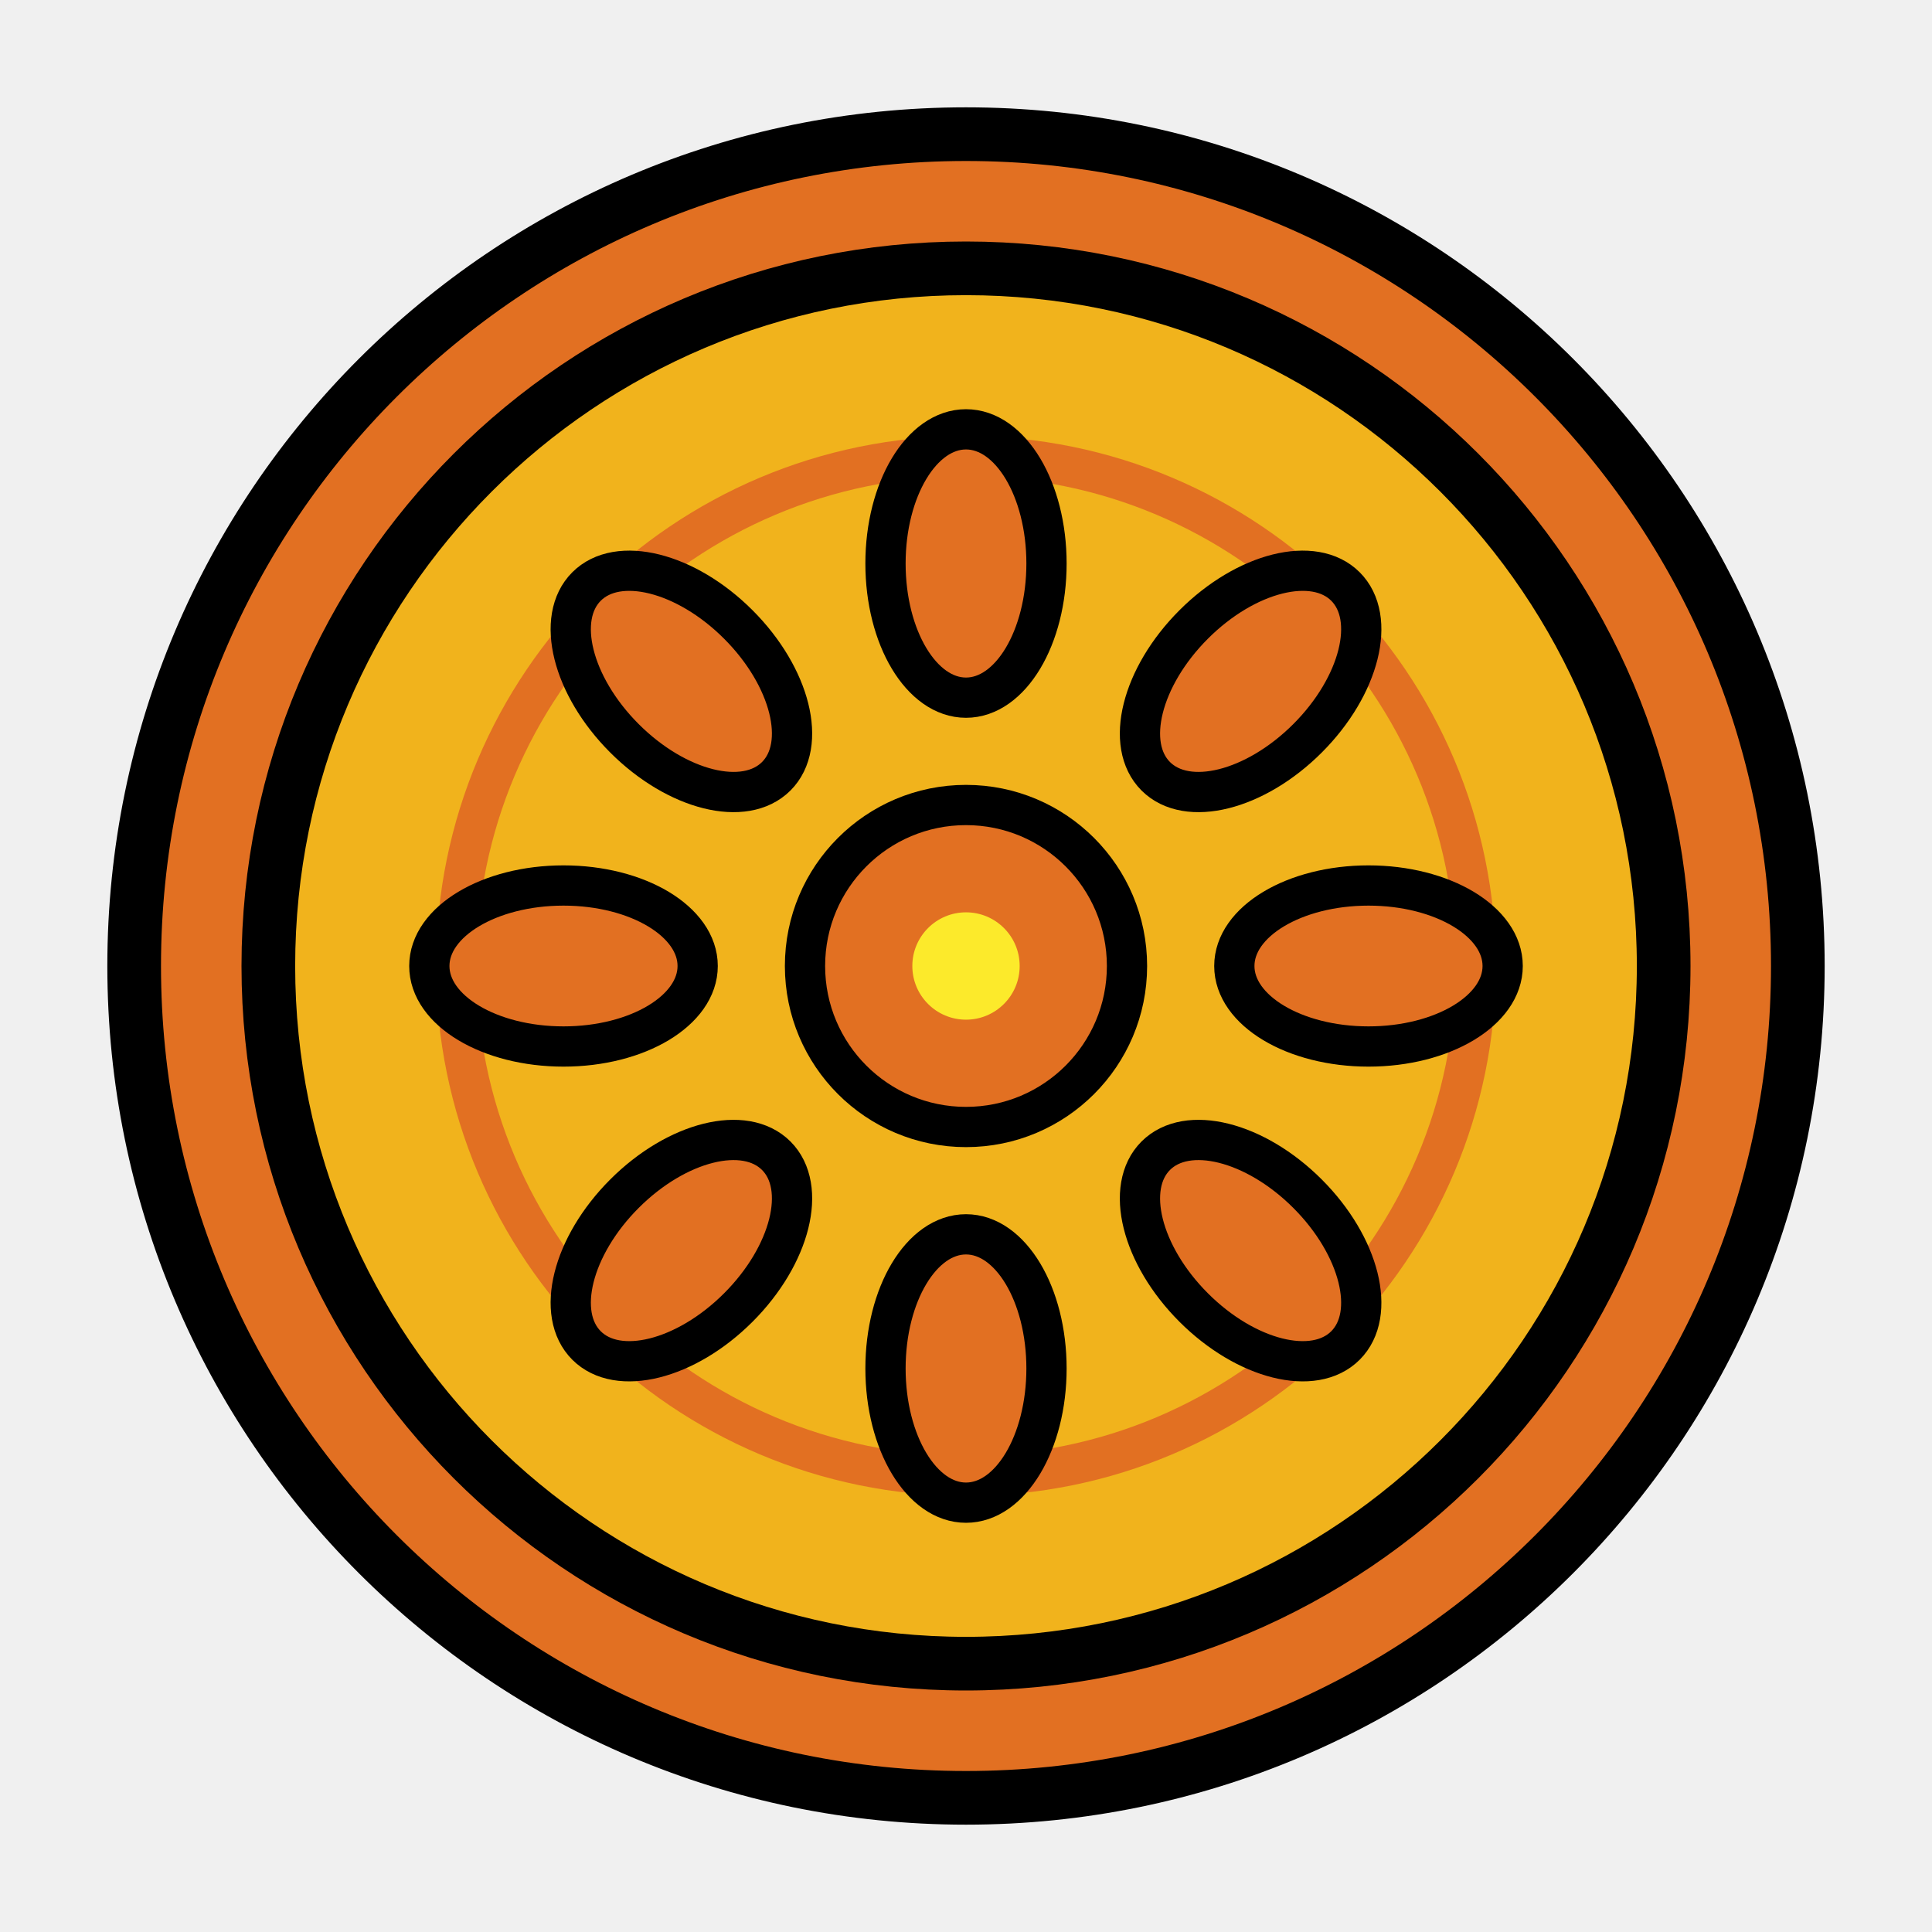
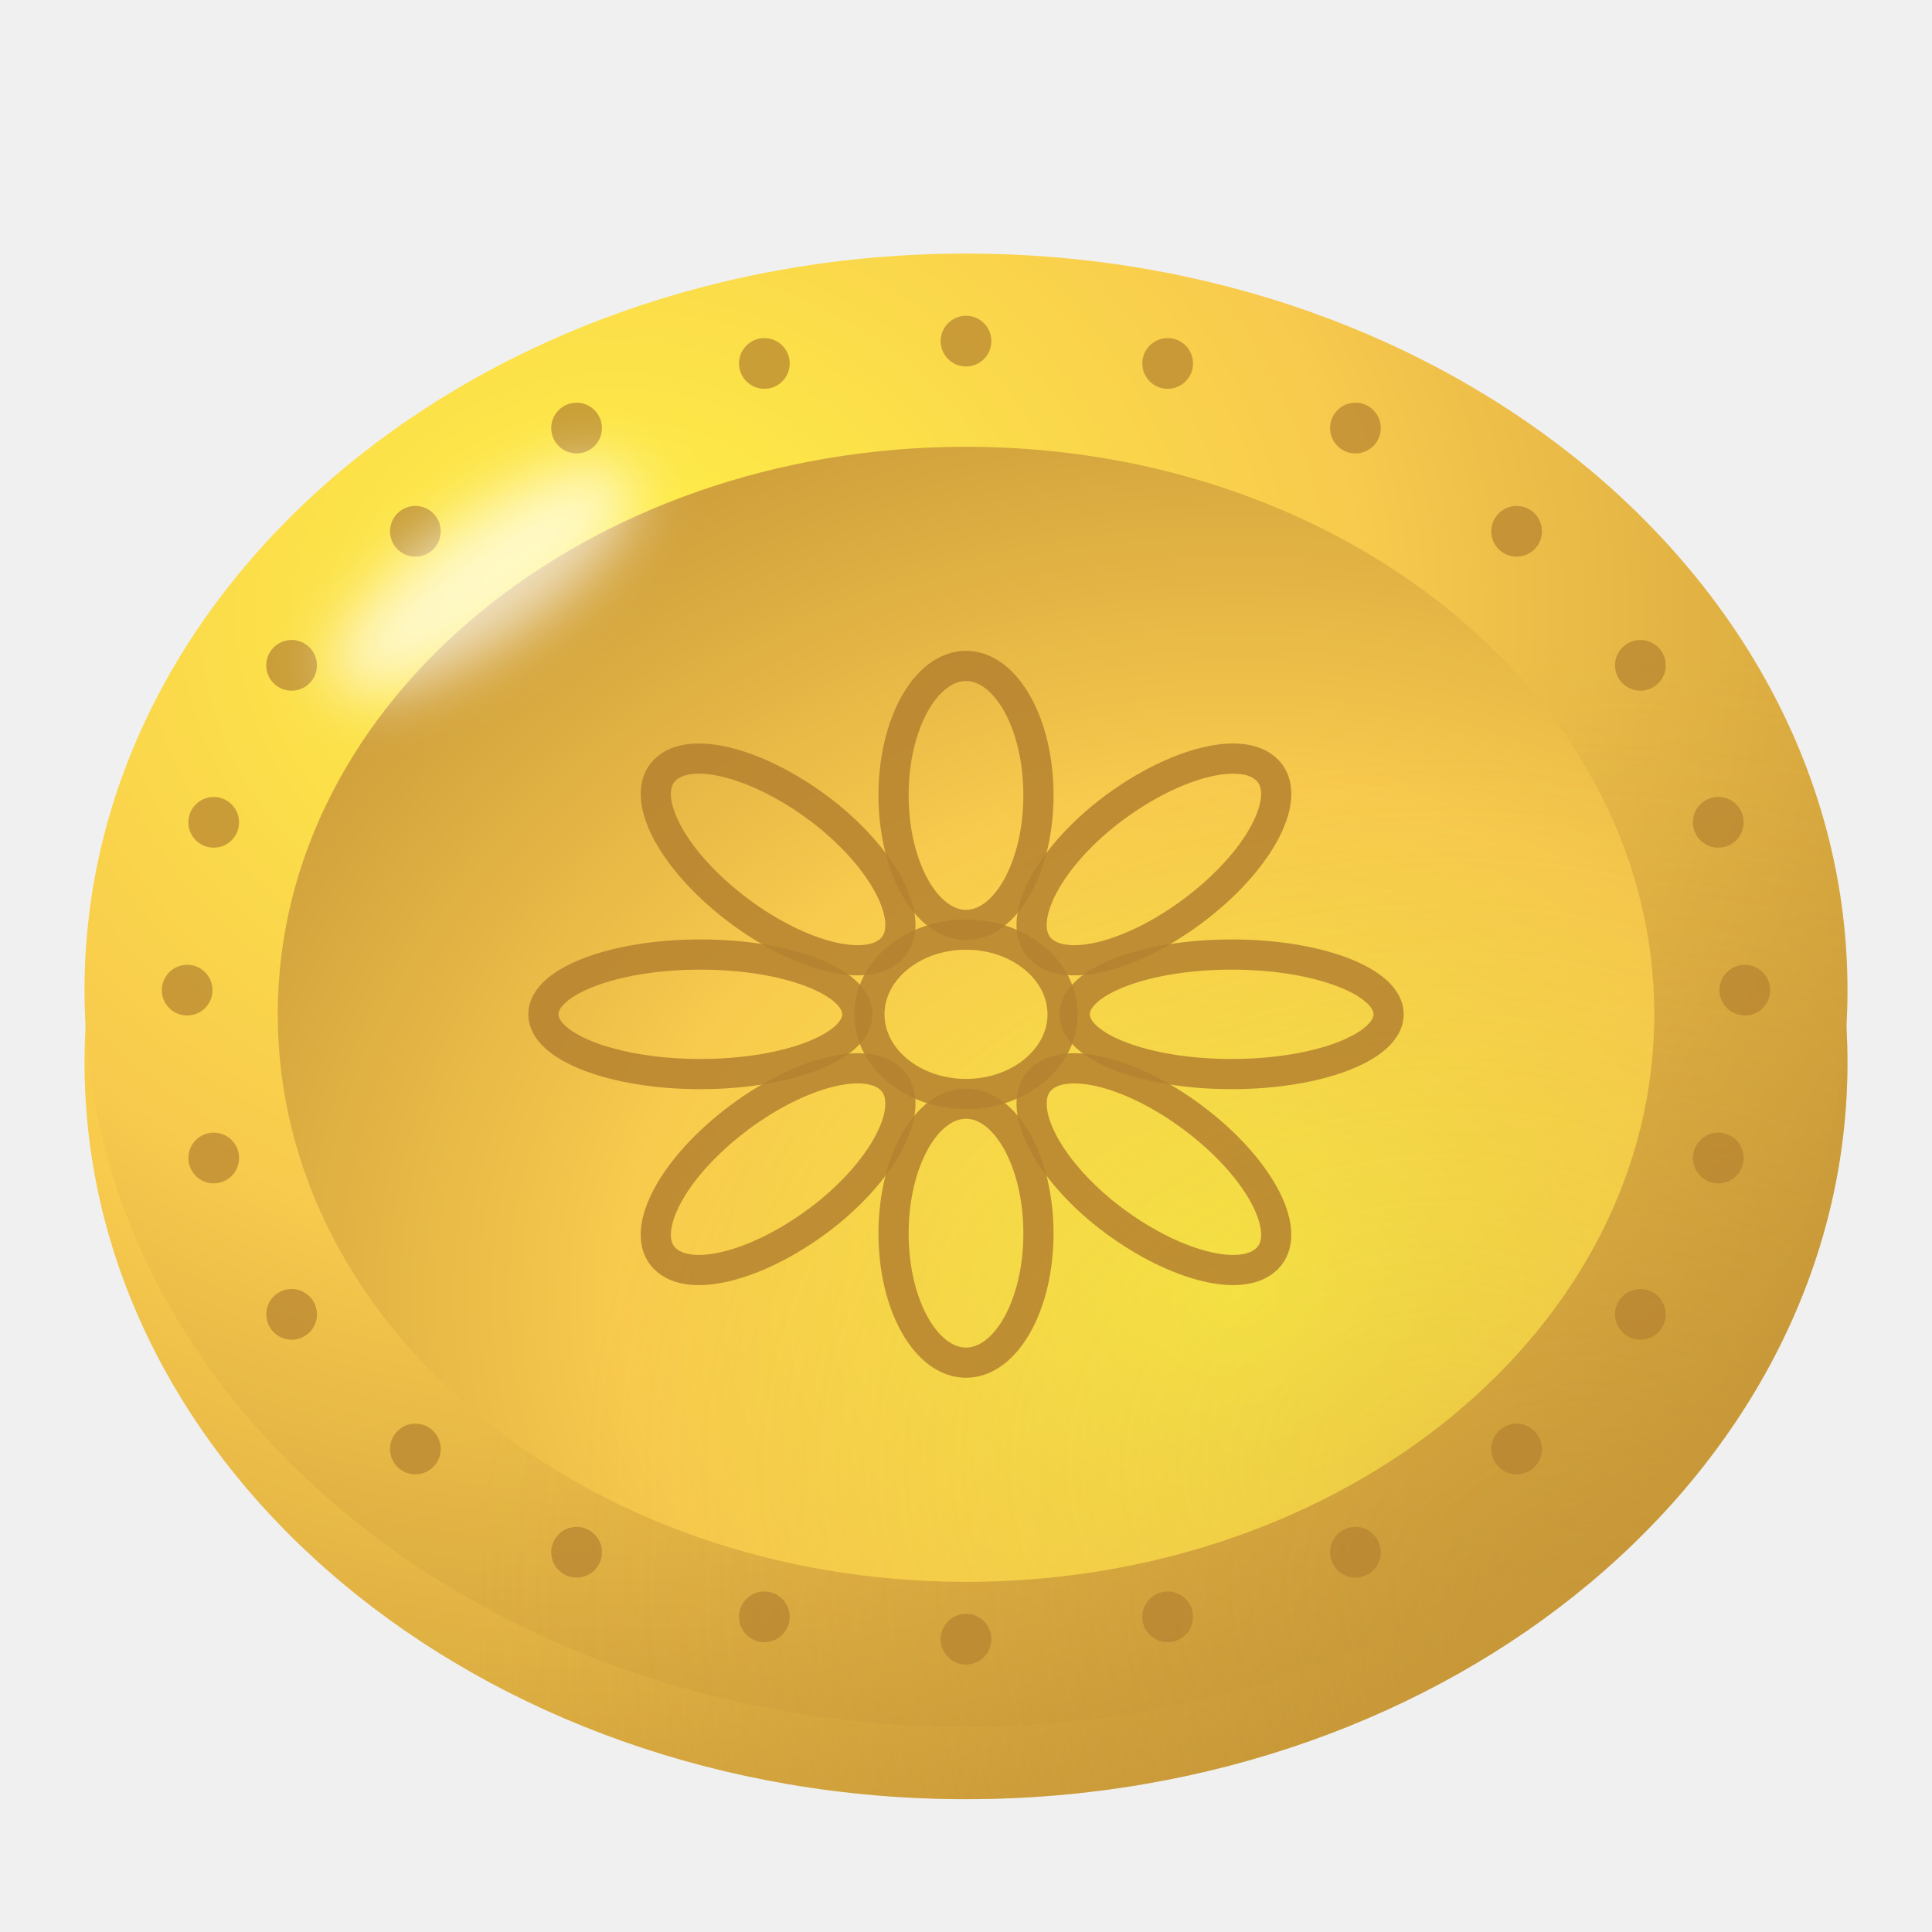
- <svg xmlns="http://www.w3.org/2000/svg" viewBox="0 0 72 72">
-   <g stroke="#000" stroke-width="2" stroke-linecap="round" stroke-linejoin="round">
-     <circle cx="36" cy="36" r="31" fill="#E27022" />
-     <circle cx="36" cy="36" r="26" fill="#F1B31C" />
-     <circle cx="36" cy="36" r="19" fill="none" stroke="#E27022" stroke-width="1.5" />
-     <ellipse cx="36" cy="21" rx="3" ry="5" transform="rotate(0 36 36)" fill="#E27022" stroke-width="1.5" />
-     <ellipse cx="36" cy="21" rx="3" ry="5" transform="rotate(45 36 36)" fill="#E27022" stroke-width="1.5" />
-     <ellipse cx="36" cy="21" rx="3" ry="5" transform="rotate(90 36 36)" fill="#E27022" stroke-width="1.5" />
-     <ellipse cx="36" cy="21" rx="3" ry="5" transform="rotate(135 36 36)" fill="#E27022" stroke-width="1.5" />
-     <ellipse cx="36" cy="21" rx="3" ry="5" transform="rotate(180 36 36)" fill="#E27022" stroke-width="1.5" />
-     <ellipse cx="36" cy="21" rx="3" ry="5" transform="rotate(225 36 36)" fill="#E27022" stroke-width="1.5" />
-     <ellipse cx="36" cy="21" rx="3" ry="5" transform="rotate(270 36 36)" fill="#E27022" stroke-width="1.5" />
-     <ellipse cx="36" cy="21" rx="3" ry="5" transform="rotate(315 36 36)" fill="#E27022" stroke-width="1.5" />
-     <circle cx="36" cy="36" r="6" fill="#E27022" stroke-width="1.5" />
-     <circle cx="36" cy="36" r="2" fill="#FCEA2B" stroke="none" />
+ <svg xmlns="http://www.w3.org/2000/svg" width="32" height="32" viewBox="0 0 32 32" fill="none">
+   <ellipse cx="16" cy="17.6" rx="14.6" ry="12.2" fill="url(#sini_fill1)" />
+   <ellipse cx="16" cy="17.6" rx="14.6" ry="12.2" fill="url(#sini_fill2)" />
+   <ellipse cx="16" cy="16.4" rx="14.6" ry="12.2" fill="url(#sini_fill3)" />
+   <ellipse cx="16" cy="16.4" rx="14.6" ry="12.2" fill="url(#sini_fill4)" />
+   <ellipse cx="16" cy="16.8" rx="11.4" ry="9.4" fill="url(#sini_fill5)" />
+   <ellipse cx="16" cy="16.8" rx="11.4" ry="9.4" fill="url(#sini_fill6)" />
+   <path d="M23 16.8C23 17.34 21.84 17.79 20.4 17.79C18.96 17.79 17.8 17.34 17.8 16.8C17.8 16.26 18.96 15.81 20.4 15.81C21.84 15.81 23 16.26 23 16.8Z" stroke="#B5822F" stroke-width="0.5" stroke-linecap="round" stroke-linejoin="round" stroke-opacity="0.85" />
+   <path d="M20.95 20.88C20.48 21.27 19.28 20.9 18.26 20.07C17.24 19.23 16.81 18.23 17.27 17.85C17.74 17.46 18.94 17.83 19.96 18.67C20.98 19.51 21.42 20.5 20.95 20.88Z" stroke="#B5822F" stroke-width="0.5" stroke-linecap="round" stroke-linejoin="round" stroke-opacity="0.85" />
+   <path d="M16 22.57C15.34 22.57 14.8 21.62 14.8 20.43C14.8 19.24 15.34 18.28 16 18.28C16.66 18.28 17.2 19.24 17.2 20.43C17.2 21.62 16.66 22.57 16 22.57Z" stroke="#B5822F" stroke-width="0.5" stroke-linecap="round" stroke-linejoin="round" stroke-opacity="0.85" />
+   <path d="M11.05 20.88C10.58 20.5 11.02 19.51 12.04 18.67C13.06 17.83 14.26 17.46 14.73 17.85C15.19 18.23 14.76 19.23 13.74 20.07C12.72 20.9 11.52 21.27 11.05 20.88Z" stroke="#B5822F" stroke-width="0.5" stroke-linecap="round" stroke-linejoin="round" stroke-opacity="0.85" />
+   <path d="M9 16.8C9 16.26 10.16 15.81 11.6 15.81C13.04 15.81 14.2 16.26 14.2 16.8C14.2 17.34 13.04 17.79 11.6 17.79C10.16 17.79 9 17.34 9 16.8Z" stroke="#B5822F" stroke-width="0.5" stroke-linecap="round" stroke-linejoin="round" stroke-opacity="0.85" />
+   <path d="M11.05 12.72C11.52 12.33 12.72 12.7 13.74 13.53C14.76 14.37 15.19 15.37 14.73 15.75C14.26 16.14 13.06 15.77 12.04 14.93C11.02 14.09 10.58 13.1 11.05 12.72Z" stroke="#B5822F" stroke-width="0.5" stroke-linecap="round" stroke-linejoin="round" stroke-opacity="0.85" />
+   <path d="M16 11.03C16.66 11.03 17.2 11.98 17.2 13.17C17.2 14.36 16.66 15.32 16 15.32C15.34 15.32 14.8 14.36 14.8 13.17C14.8 11.98 15.34 11.03 16 11.03Z" stroke="#B5822F" stroke-width="0.5" stroke-linecap="round" stroke-linejoin="round" stroke-opacity="0.85" />
+   <path d="M20.95 12.72C21.42 13.1 20.98 14.09 19.96 14.93C18.94 15.77 17.74 16.14 17.27 15.75C16.81 15.37 17.24 14.37 18.26 13.53C19.28 12.7 20.48 12.33 20.95 12.72Z" stroke="#B5822F" stroke-width="0.5" stroke-linecap="round" stroke-linejoin="round" stroke-opacity="0.85" />
+   <path d="M17.6 16.8C17.6 17.53 16.88 18.12 16 18.12C15.12 18.12 14.4 17.53 14.4 16.8C14.4 16.07 15.12 15.48 16 15.48C16.88 15.48 17.6 16.07 17.6 16.8Z" stroke="#B5822F" stroke-width="0.5" stroke-linecap="round" stroke-linejoin="round" stroke-opacity="0.85" />
+   <circle cx="28.9" cy="16.4" r="0.42" fill="#B5822F" fill-opacity="0.7" />
+   <circle cx="28.46" cy="19.18" r="0.42" fill="#B5822F" fill-opacity="0.7" />
+   <circle cx="27.17" cy="21.77" r="0.42" fill="#B5822F" fill-opacity="0.7" />
+   <circle cx="25.12" cy="24" r="0.42" fill="#B5822F" fill-opacity="0.7" />
+   <circle cx="22.45" cy="25.71" r="0.42" fill="#B5822F" fill-opacity="0.7" />
+   <circle cx="19.34" cy="26.78" r="0.42" fill="#B5822F" fill-opacity="0.7" />
+   <circle cx="16" cy="27.15" r="0.42" fill="#B5822F" fill-opacity="0.7" />
+   <circle cx="12.66" cy="26.78" r="0.42" fill="#B5822F" fill-opacity="0.7" />
+   <circle cx="9.55" cy="25.71" r="0.42" fill="#B5822F" fill-opacity="0.7" />
+   <circle cx="6.88" cy="24" r="0.42" fill="#B5822F" fill-opacity="0.7" />
+   <circle cx="4.83" cy="21.77" r="0.42" fill="#B5822F" fill-opacity="0.7" />
+   <circle cx="3.54" cy="19.18" r="0.42" fill="#B5822F" fill-opacity="0.7" />
+   <circle cx="3.1" cy="16.4" r="0.42" fill="#B5822F" fill-opacity="0.7" />
+   <circle cx="3.54" cy="13.62" r="0.42" fill="#B5822F" fill-opacity="0.7" />
+   <circle cx="4.83" cy="11.02" r="0.42" fill="#B5822F" fill-opacity="0.7" />
+   <circle cx="6.88" cy="8.8" r="0.42" fill="#B5822F" fill-opacity="0.7" />
+   <circle cx="9.55" cy="7.09" r="0.42" fill="#B5822F" fill-opacity="0.7" />
+   <circle cx="12.66" cy="6.02" r="0.42" fill="#B5822F" fill-opacity="0.7" />
+   <circle cx="16" cy="5.65" r="0.42" fill="#B5822F" fill-opacity="0.7" />
+   <circle cx="19.34" cy="6.02" r="0.42" fill="#B5822F" fill-opacity="0.7" />
+   <circle cx="22.45" cy="7.09" r="0.42" fill="#B5822F" fill-opacity="0.7" />
+   <circle cx="25.12" cy="8.8" r="0.42" fill="#B5822F" fill-opacity="0.7" />
+   <circle cx="27.17" cy="11.02" r="0.42" fill="#B5822F" fill-opacity="0.7" />
+   <circle cx="28.46" cy="13.62" r="0.42" fill="#B5822F" fill-opacity="0.7" />
+   <g filter="url(#sini_blur05)">
+     <ellipse cx="8" cy="9.6" rx="3" ry="1" fill="#FFFFFF" fill-opacity="0.7" transform="rotate(-35 8 9.6)" />
  </g>
+   <defs>
+     <radialGradient id="sini_fill1" cx="0.3" cy="0.3" r="0.8">
+       <stop stop-color="#FFF246" />
+       <stop offset="0.5" stop-color="#F8CA4D" />
+       <stop offset="1" stop-color="#C79738" />
+     </radialGradient>
+     <radialGradient id="sini_fill2" cx="0.85" cy="0.9" r="0.7">
+       <stop stop-color="#C79738" stop-opacity="0.7" />
+       <stop offset="0.9" stop-color="#C79738" stop-opacity="0" />
+     </radialGradient>
+     <radialGradient id="sini_fill3" cx="0.3" cy="0.25" r="0.85">
+       <stop stop-color="#FFF246" />
+       <stop offset="0.5" stop-color="#F8CA4D" />
+       <stop offset="1" stop-color="#C79738" />
+     </radialGradient>
+     <radialGradient id="sini_fill4" cx="0.85" cy="0.9" r="0.7">
+       <stop stop-color="#C79738" stop-opacity="0.4" />
+       <stop offset="0.9" stop-color="#C79738" stop-opacity="0" />
+     </radialGradient>
+     <radialGradient id="sini_fill5" cx="0.7" cy="0.75" r="0.9">
+       <stop stop-color="#FFF246" />
+       <stop offset="0.5" stop-color="#F8CA4D" />
+       <stop offset="1" stop-color="#C79738" />
+     </radialGradient>
+     <radialGradient id="sini_fill6" cx="0.85" cy="0.9" r="0.7">
+       <stop stop-color="#C79738" stop-opacity="0.3" />
+       <stop offset="0.9" stop-color="#C79738" stop-opacity="0" />
+     </radialGradient>
+     <filter id="sini_blur05" x="0" y="0" width="32" height="32" filterUnits="userSpaceOnUse" color-interpolation-filters="sRGB">
+       <feGaussianBlur stdDeviation="0.5" />
+     </filter>
+   </defs>
</svg>
